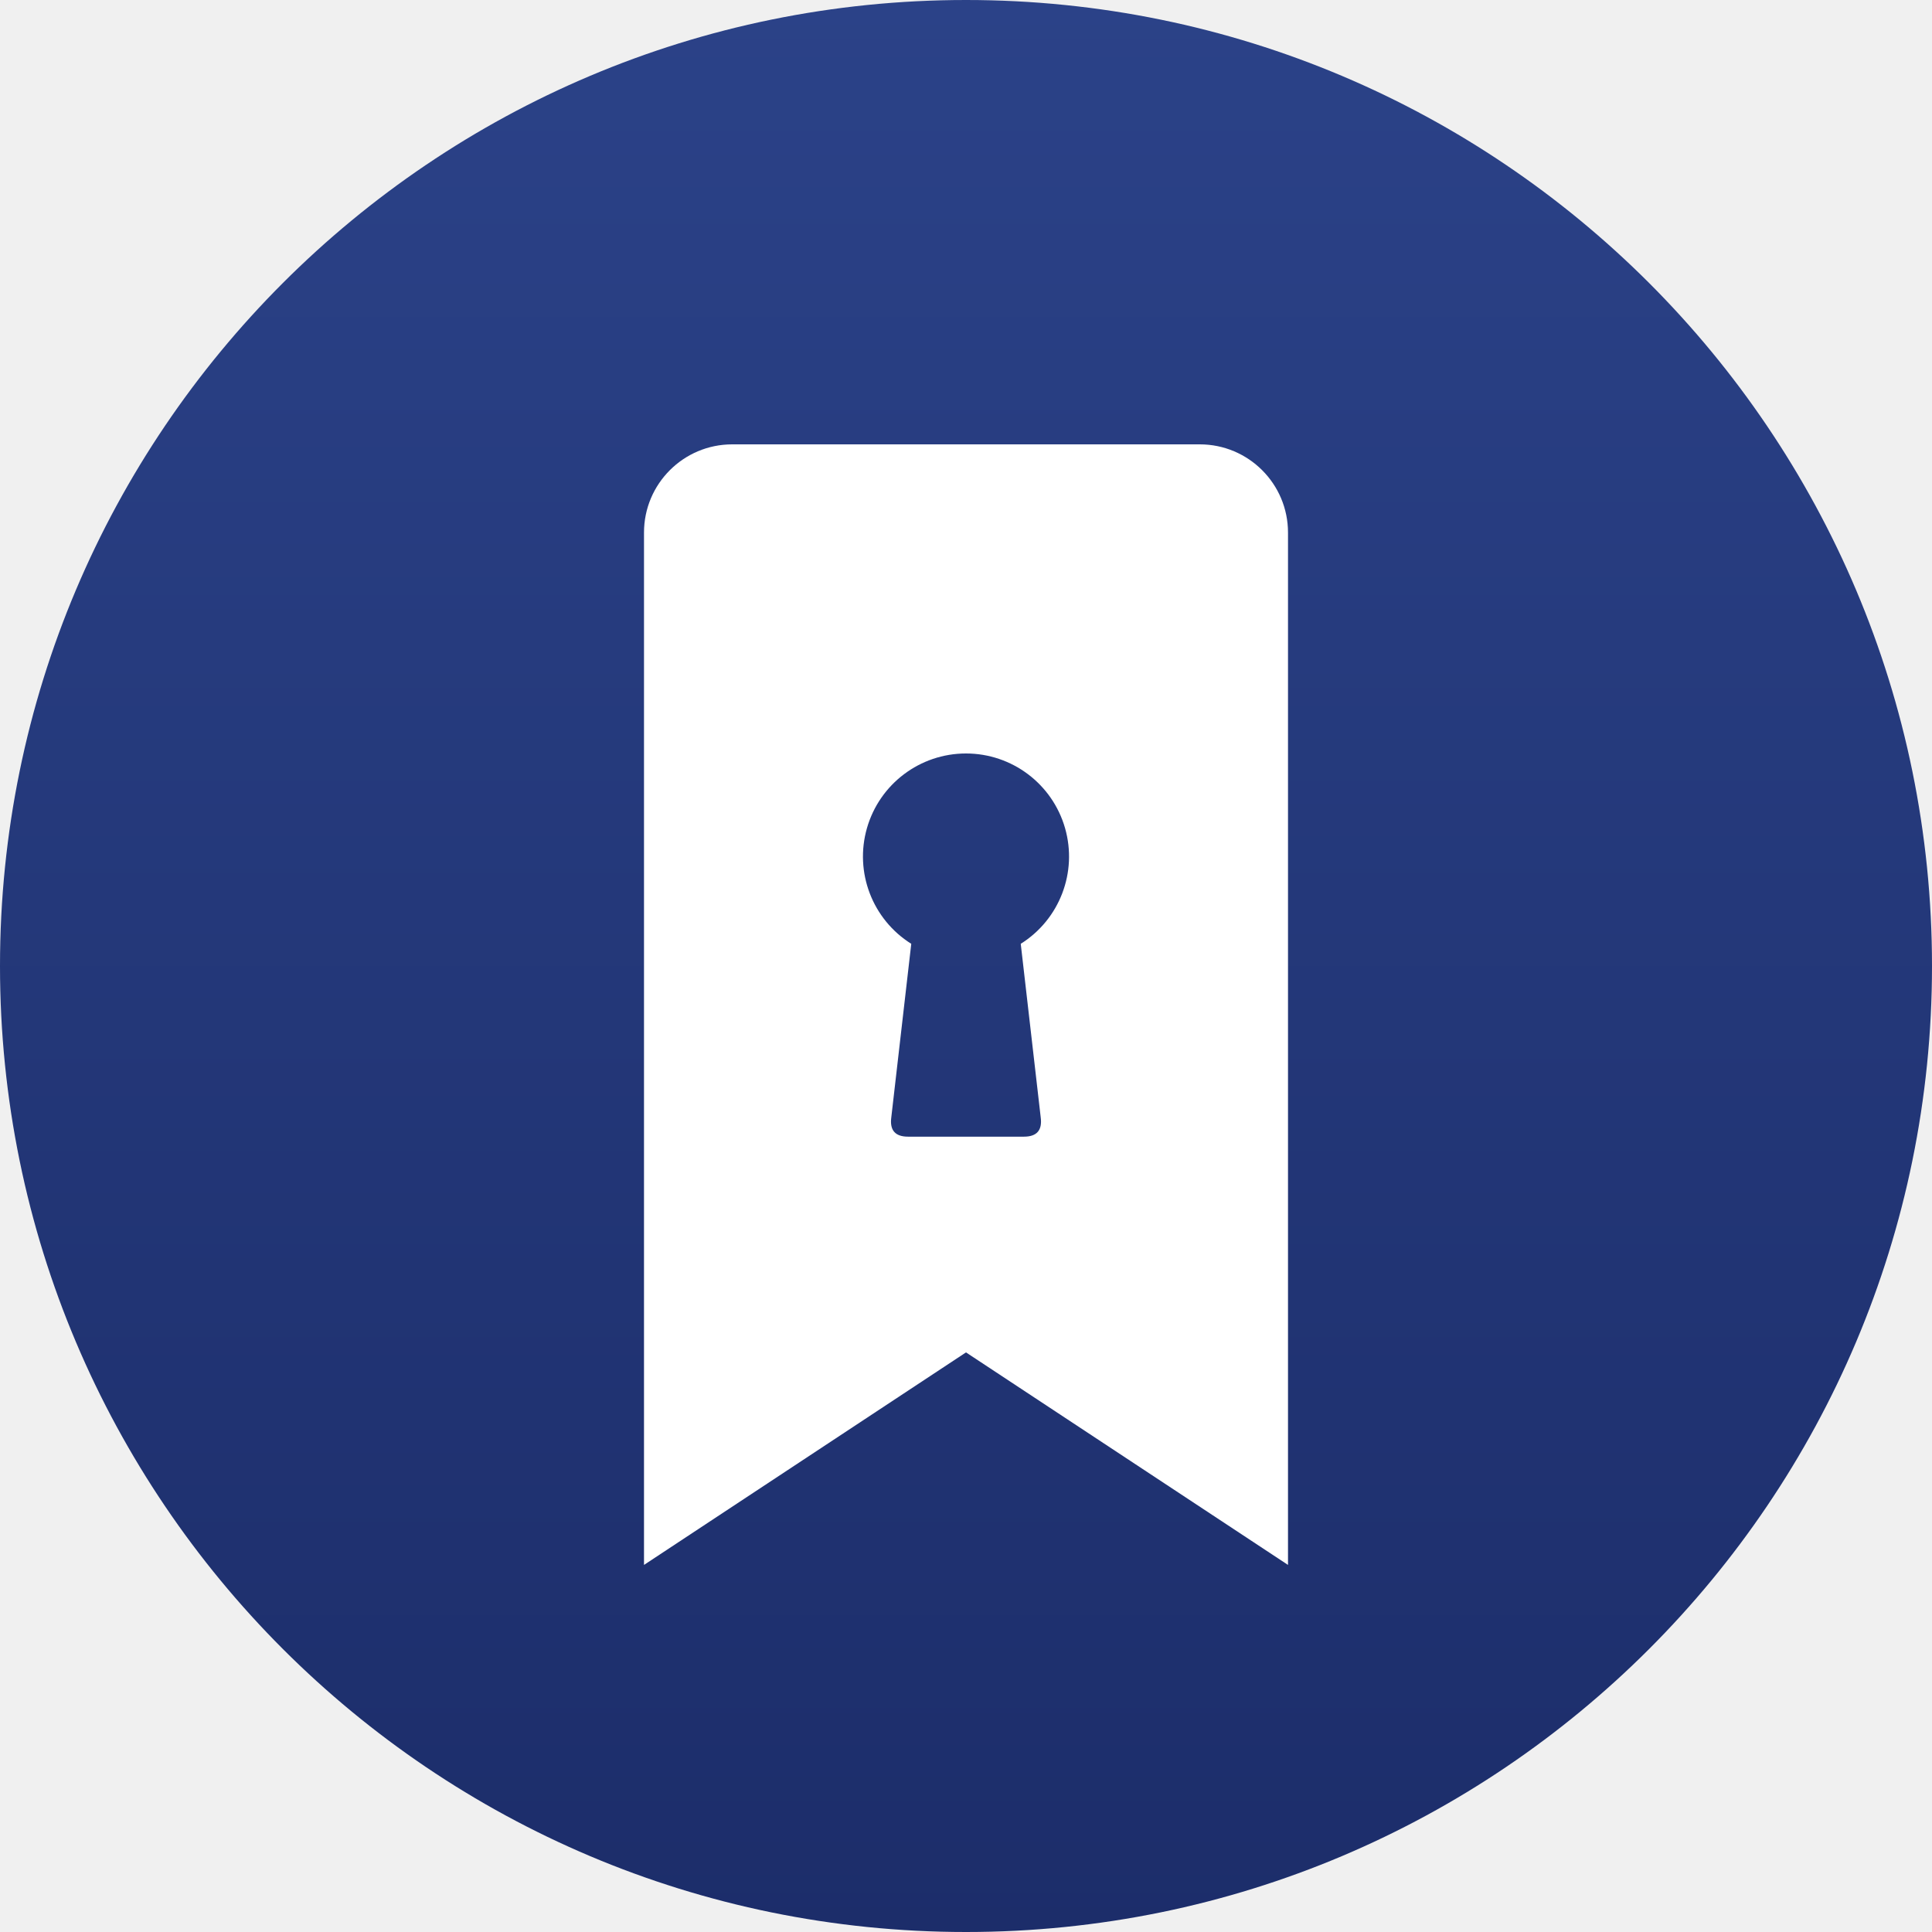
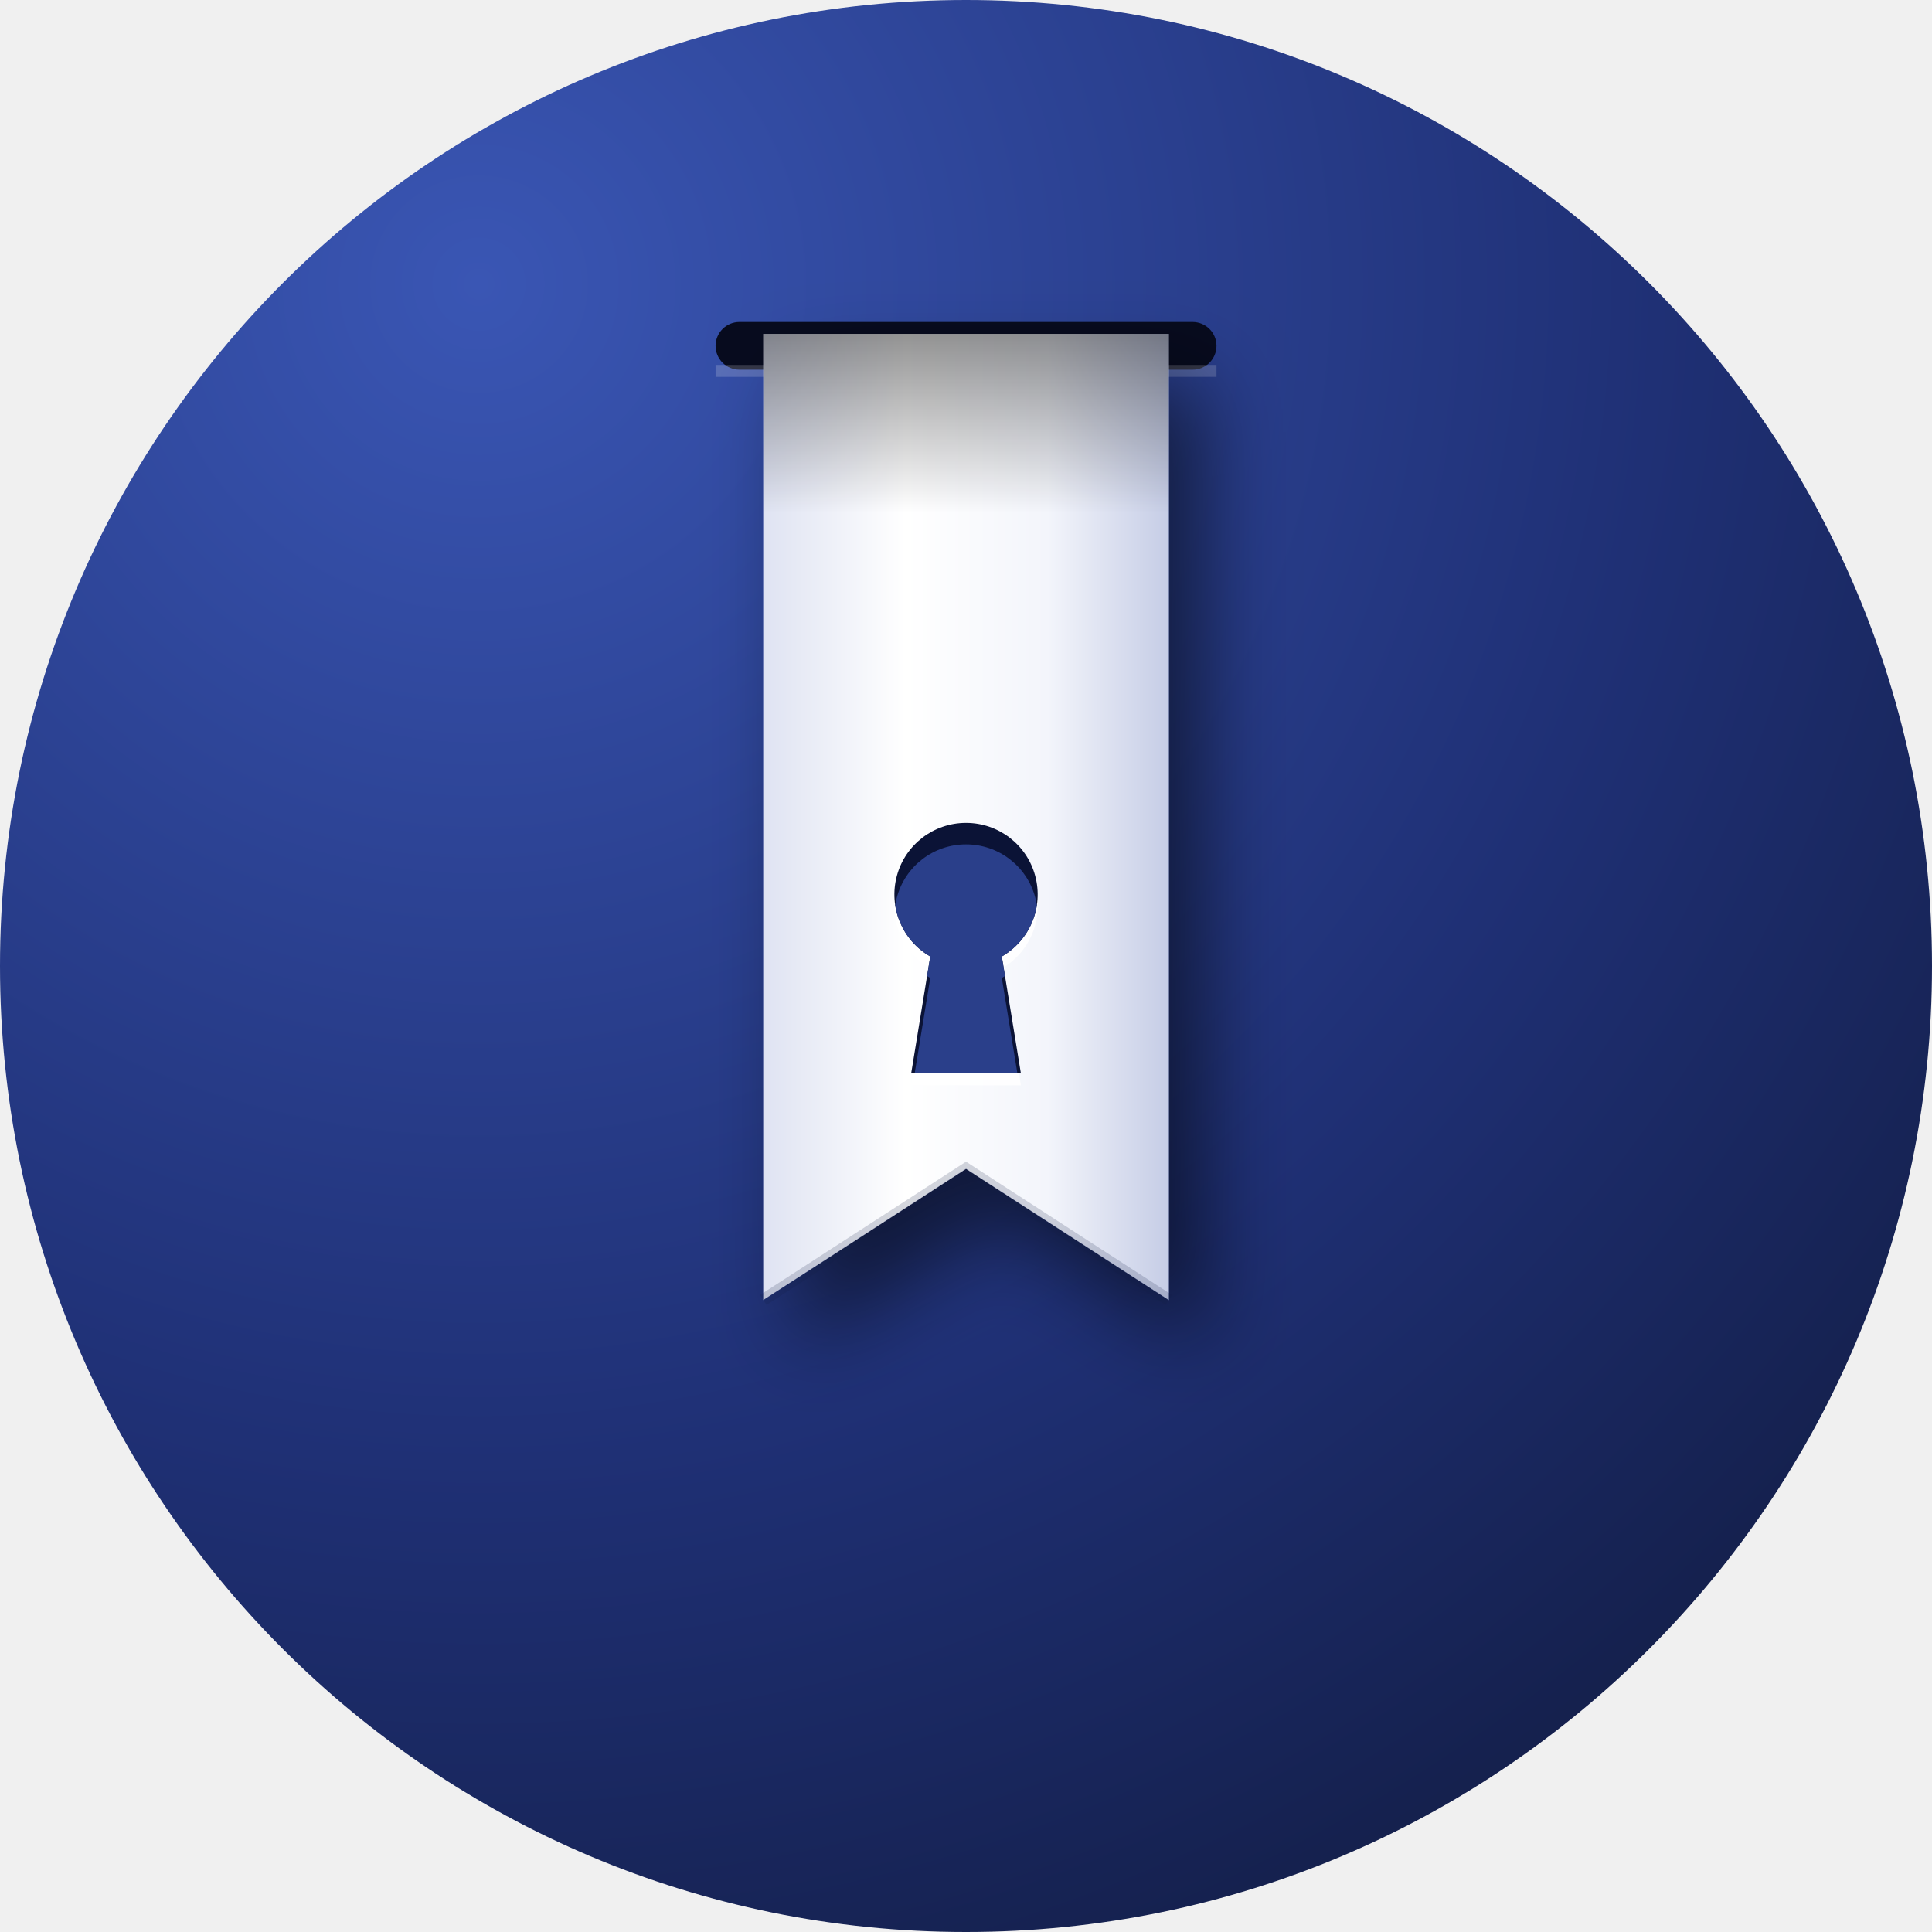
<svg xmlns="http://www.w3.org/2000/svg" viewBox="0 0 512 512" width="512" height="512">
  <defs>
-     <linearGradient id="g" x1="0" y1="0" x2="0" y2="1">
-       <stop offset="0" stop-color="#2B4288" />
-       <stop offset="1" stop-color="#1C2D6A" />
+     <radialGradient id="r" cx="0.25" cy="0.15" r="1.1">
+       <stop offset="0" stop-color="#3a56b4" />
+       <stop offset="0.55" stop-color="#1f3075" />
+       <stop offset="1" stop-color="#0f1838" />
+     </radialGradient>
+     <filter id="s" x="-50%" y="-20%" width="200%" height="150%">
+       <feDropShadow dx="3" dy="4" stdDeviation="3.5" flood-color="#000" flood-opacity="0.55" />
+     </filter>
+     <linearGradient id="c" x1="0" y1="0" x2="1" y2="0">
+       <stop offset="0" stop-color="#dfe3f2" />
+       <stop offset="0.35" stop-color="#fff" />
+       <stop offset="0.7" stop-color="#f3f5fb" />
+       <stop offset="1" stop-color="#c6cde6" />
    </linearGradient>
+     <linearGradient id="t" x1="0" y1="0" x2="0" y2="1">
+       <stop offset="0" stop-color="#000" stop-opacity="0.45" />
+       <stop offset="1" stop-color="#000" stop-opacity="0" />
+     </linearGradient>
+     <clipPath id="k">
+       <path d="M54 42a6 6 0 0 0-3 11.2L49.4 63h9.2L57 53.2A6 6 0 0 0 54 42z" />
+     </clipPath>
+     <clipPath id="b">
+       <path d="M37 1h34v81l-17-11-17 11z" />
+     </clipPath>
+     <clipPath id="q">
+       <circle cx="54" cy="54" r="54" />
+     </clipPath>
  </defs>
-   <circle cx="256.0" cy="256.0" r="256.0" fill="url(#g)" />
-   <path transform="translate(170.667,117.760) scale(1.70667)" fill-rule="evenodd" fill="#FFFFFF" d="M0,13.7 A13.7,13.7 0 0 1 13.7,0 L86.3,0 A13.7,13.7 0 0 1 100,13.7 L100,174 L50,141 L0,174 Z M41.500,77.555 A16.000,16.000 0 1 1 58.500,77.555 L61.600,104.500 Q62.000,107.500 59.000,107.500 L41.000,107.500 Q38.000,107.500 38.400,104.500 Z" />
+   <g transform="translate(0.000,0.000) scale(4.74074)">
+     <g clip-path="url(#q)">
+       <rect width="108" height="108" fill="url(#r)" />
+       <g transform="translate(18 18) scale(0.6667)">
+         <rect x="33" y="0" width="42" height="4" rx="2" fill="#070b1e" />
+         <rect x="33" y="3.6" width="42" height="1" fill="rgba(255,255,255,0.18)" />
+         <path d="M37 1h34v81l-17-11-17 11z" fill="url(#c)" filter="url(#s)" />
+         <rect x="37" y="0" width="34" height="16" fill="url(#t)" clip-path="url(#b)" />
+         <path d="M37 82l17-11 17 11" fill="none" stroke="rgba(20,30,70,0.18)" stroke-width="1" />
+         <path d="M54 42a6 6 0 0 0-3 11.2L49.4 63h9.2L57 53.2A6 6 0 0 0 54 42z" fill="#fff" fill-opacity="0.9" transform="translate(0 1)" />
+         <g clip-path="url(#k)">
+           <rect x="40" y="38" width="28" height="30" fill="#0b1336" />
+           <path d="M54 42a6 6 0 0 0-3 11.2L49.4 63h9.2L57 53.2A6 6 0 0 0 54 42z" fill="#2a3f8a" transform="translate(0 1.8)" />
+         </g>
+       </g>
+     </g>
+   </g>
</svg>
